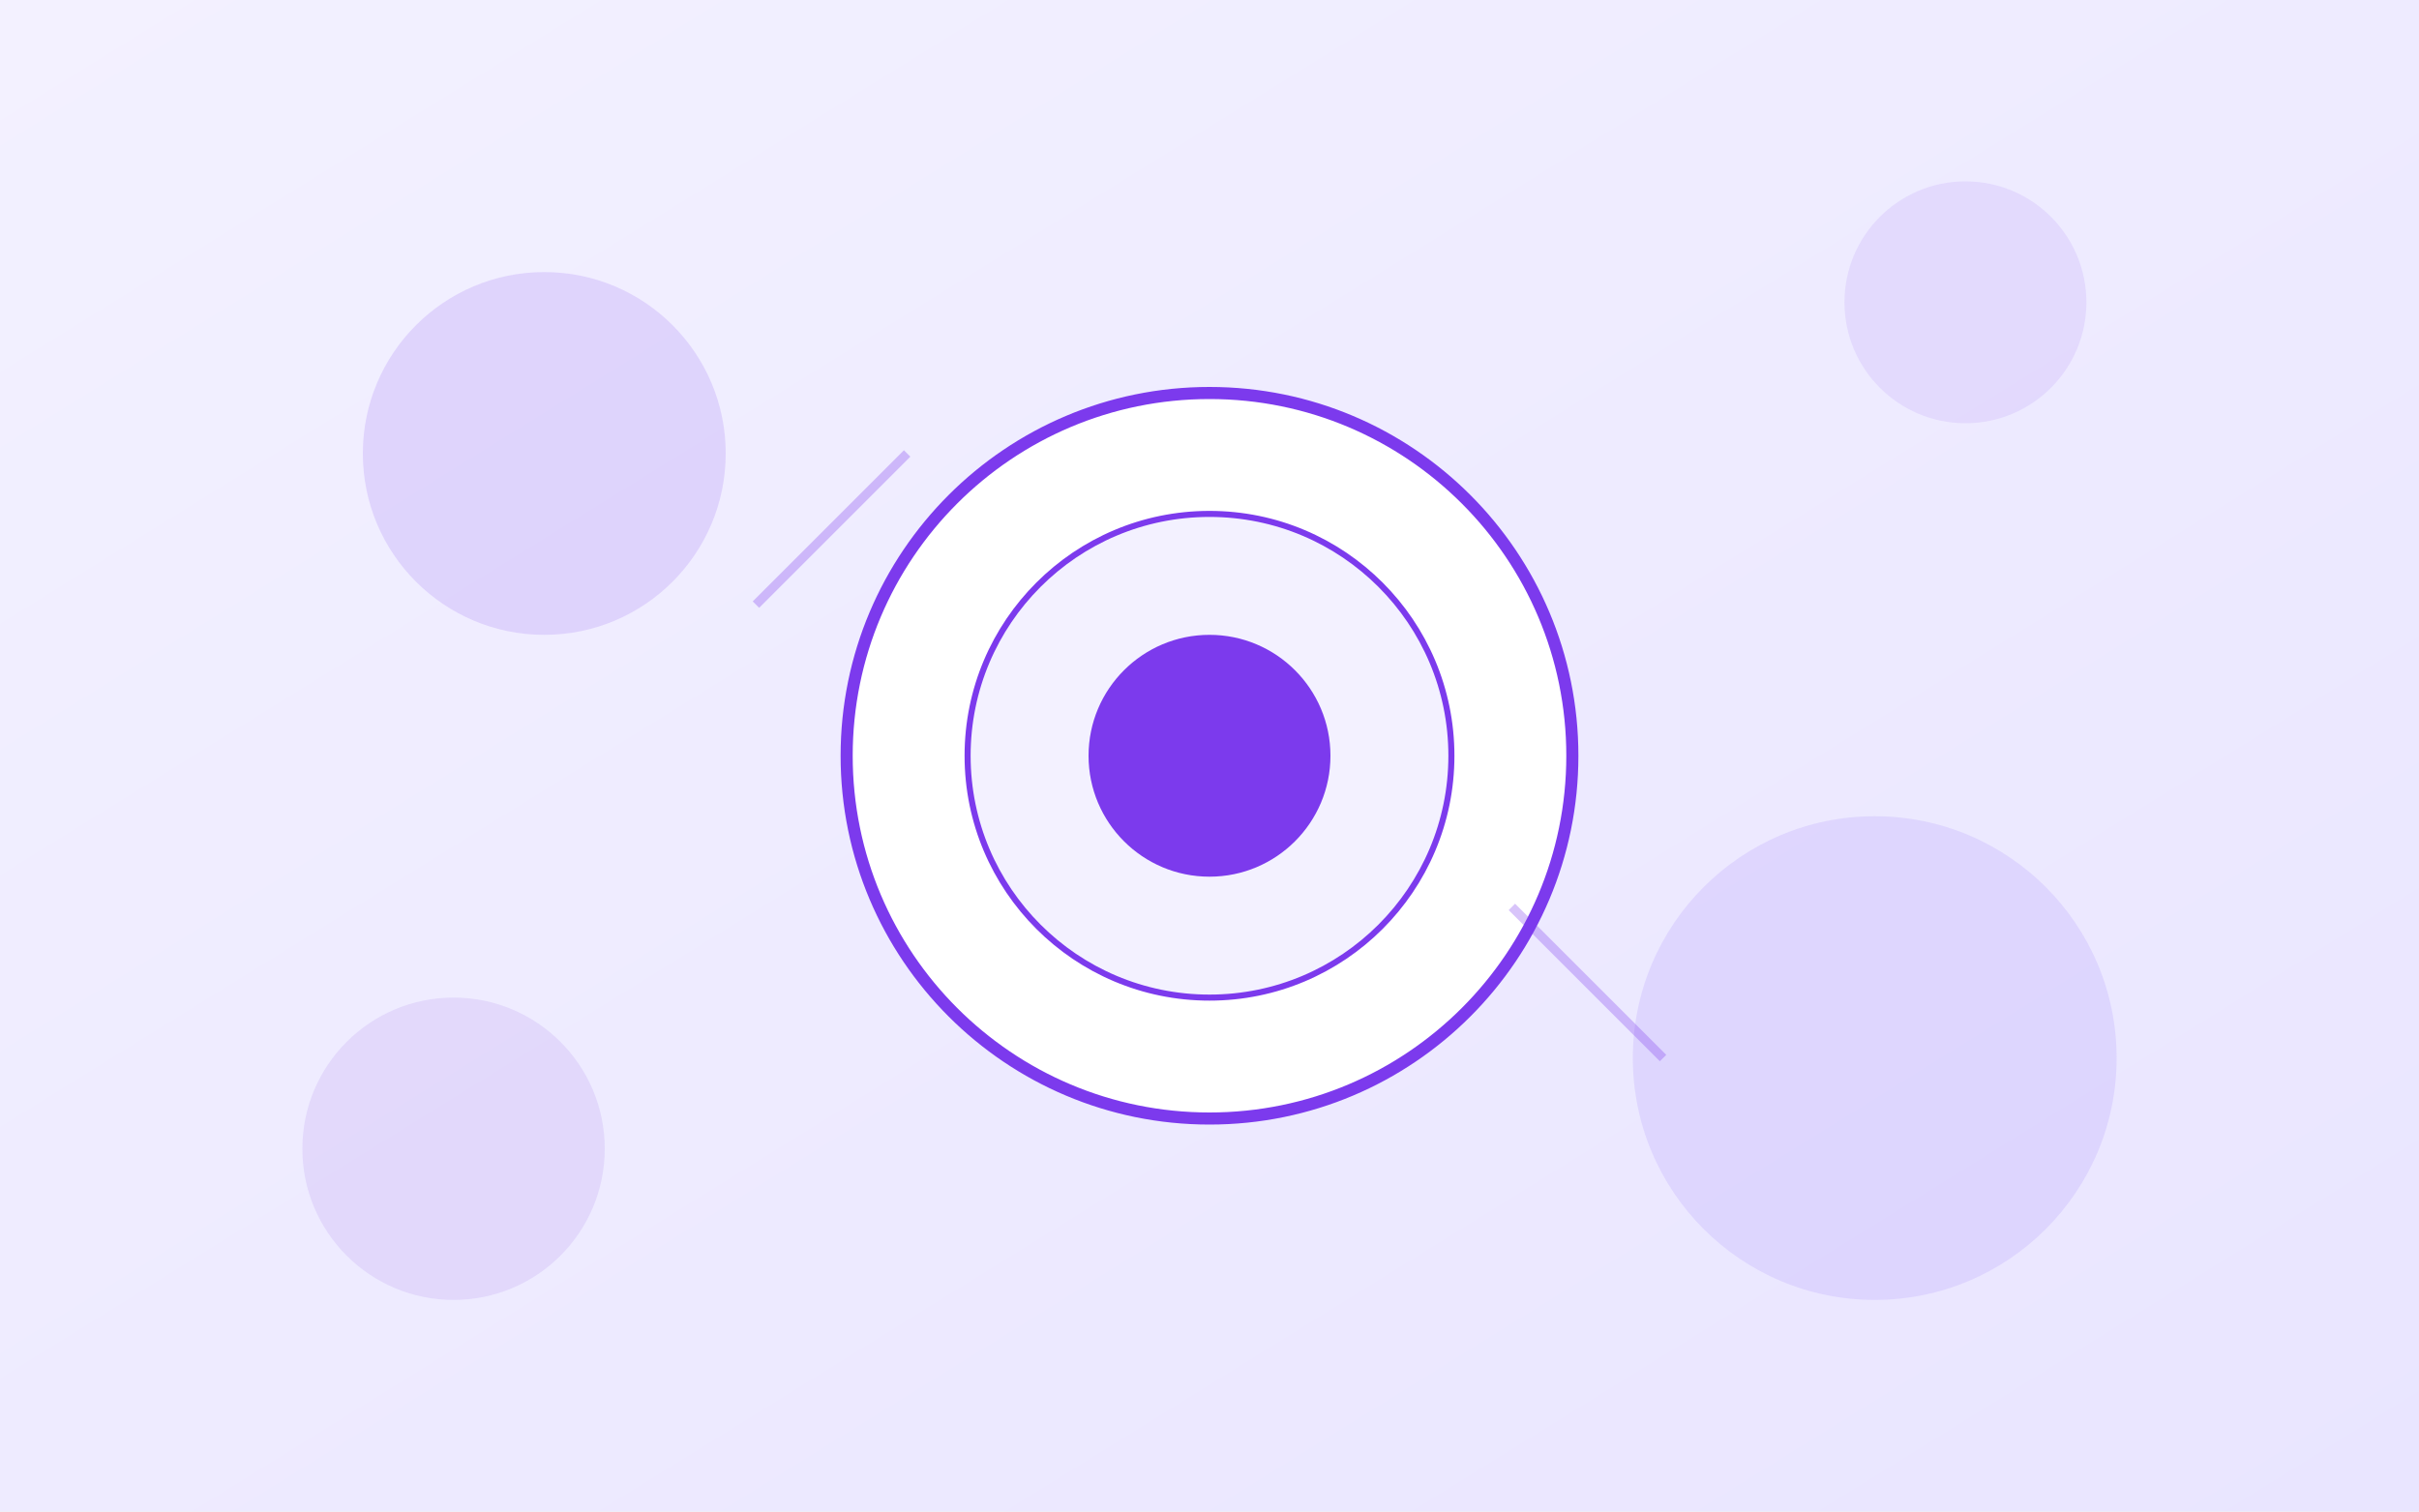
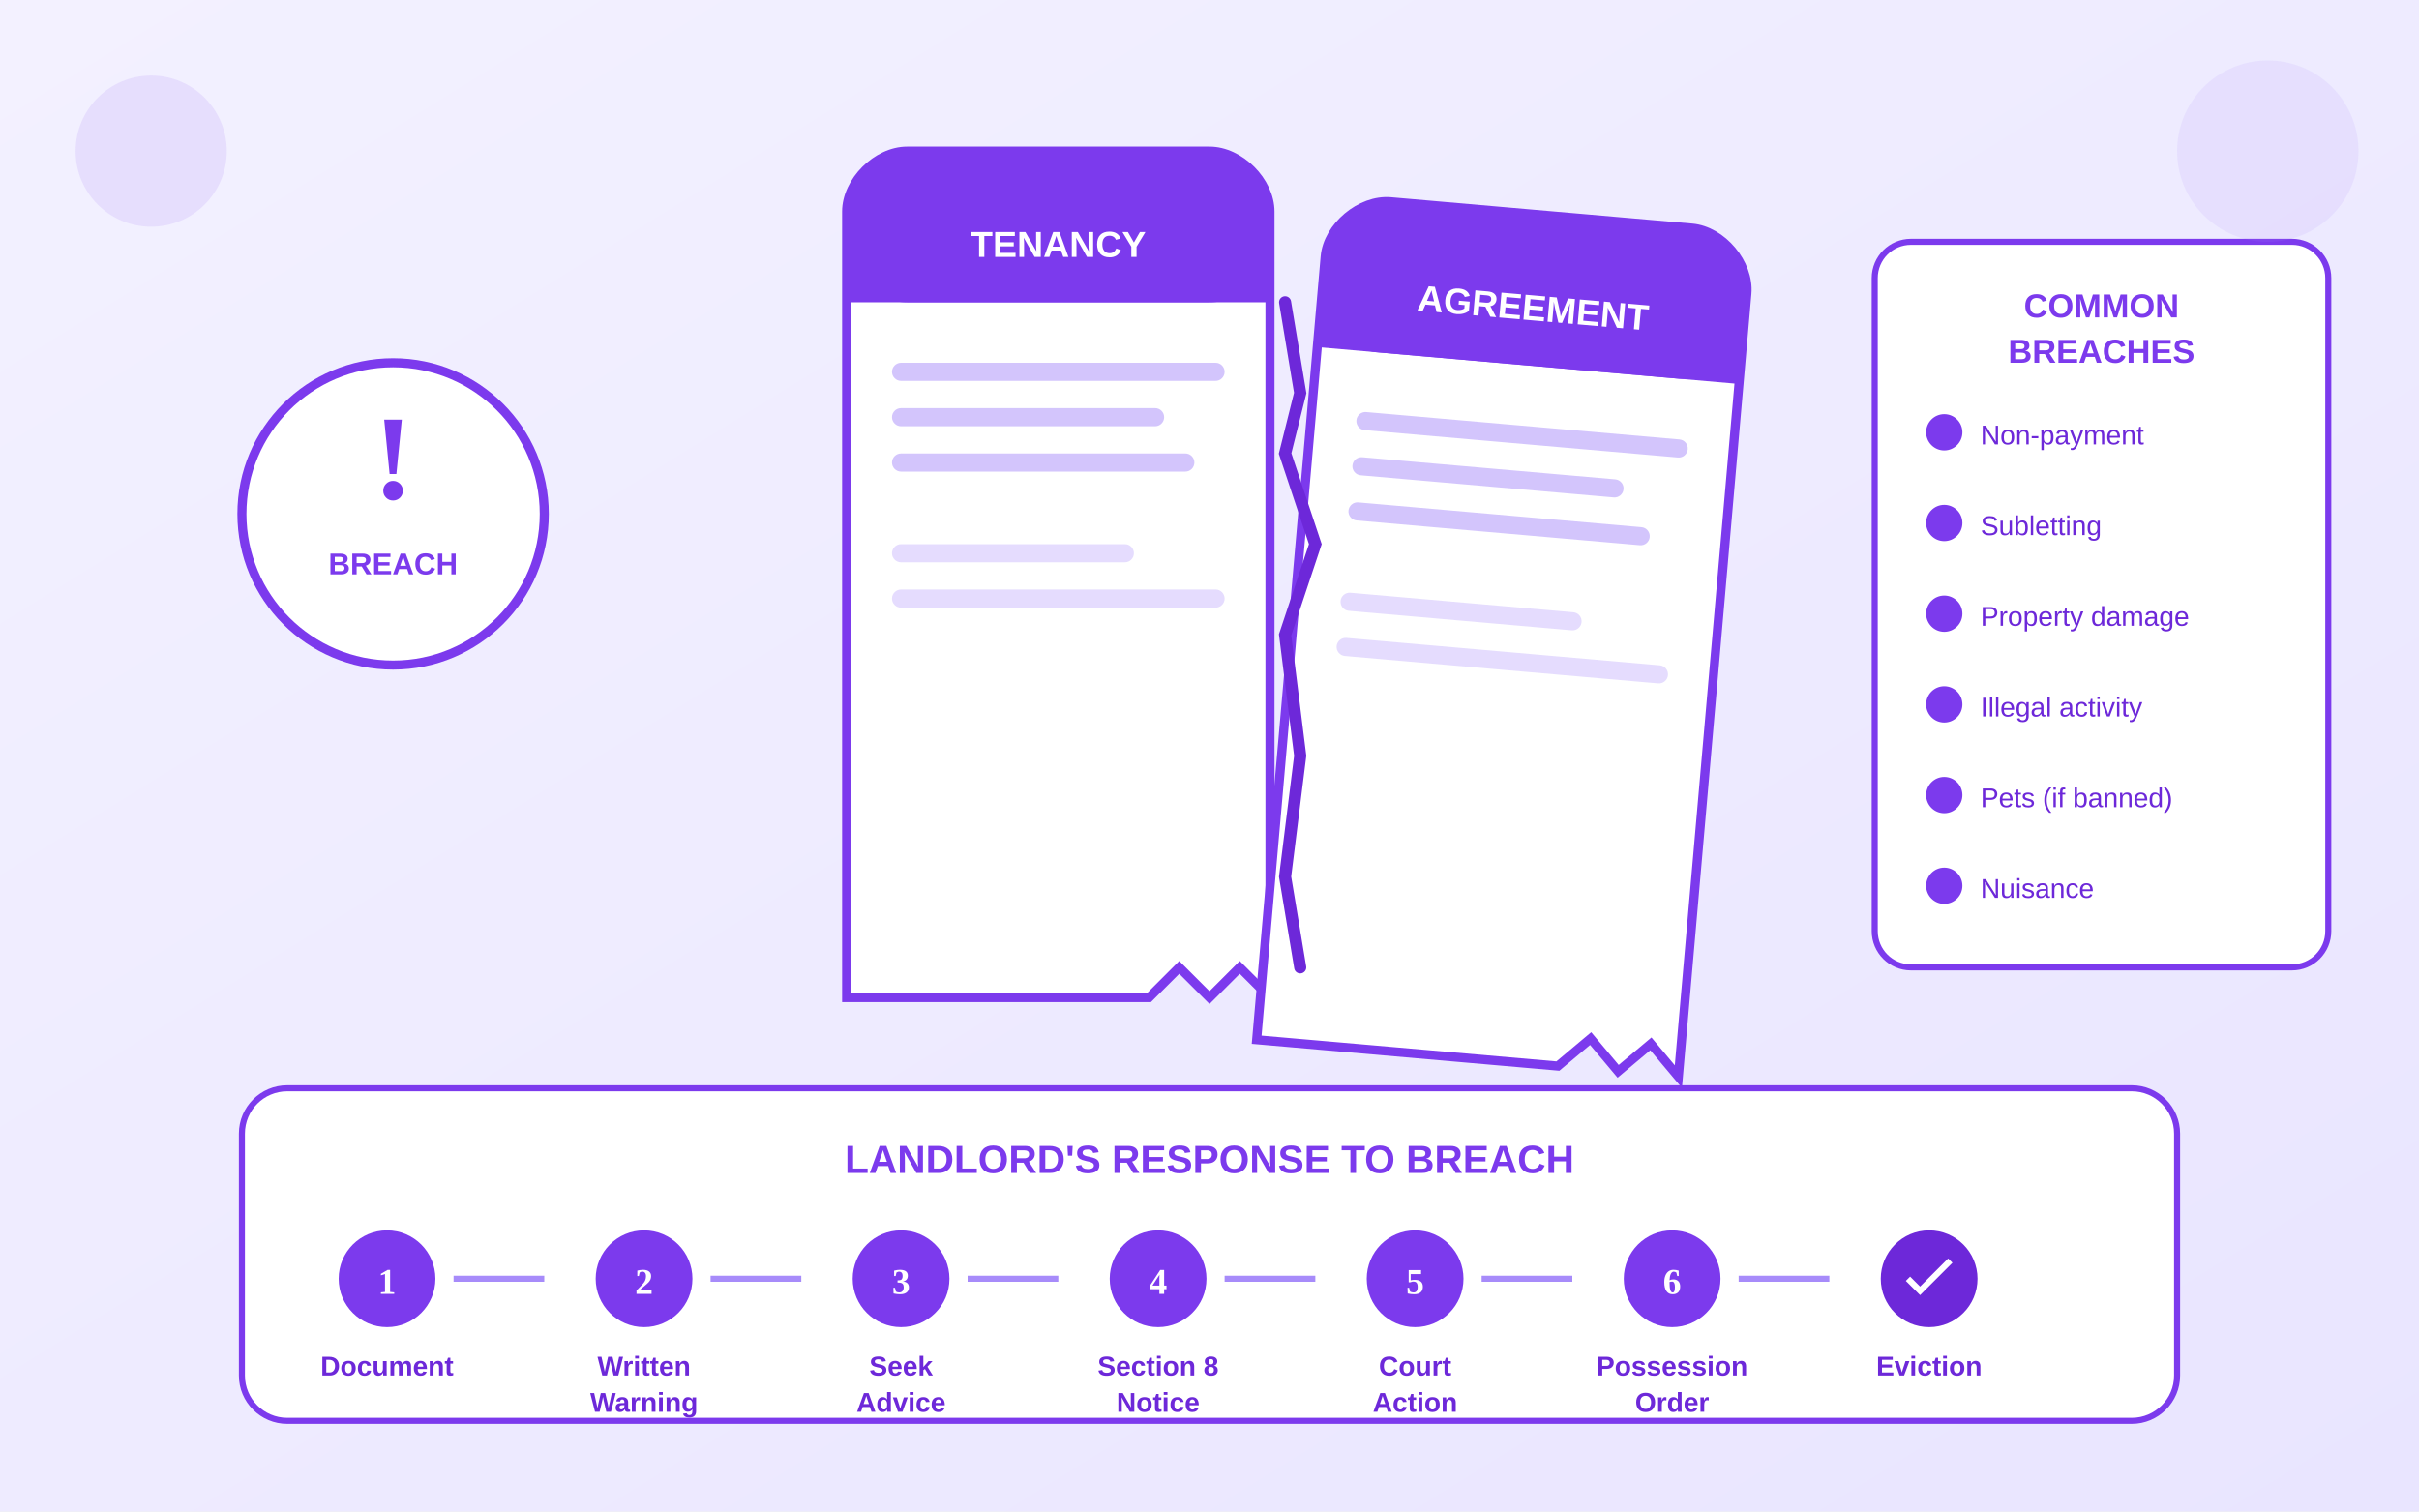
<svg xmlns="http://www.w3.org/2000/svg" viewBox="0 0 800 500">
  <defs>
    <linearGradient id="bgGrad" x1="0%" y1="0%" x2="100%" y2="100%">
      <stop offset="0%" style="stop-color:#F3F1FF" />
      <stop offset="100%" style="stop-color:#E9E5FF" />
    </linearGradient>
  </defs>
  <rect width="800" height="500" fill="url(#bgGrad)" />
-   <circle cx="400" cy="250" r="120" fill="white" stroke="#7C3AED" stroke-width="4" />
-   <circle cx="400" cy="250" r="80" fill="#F3F1FF" stroke="#7C3AED" stroke-width="2" />
-   <circle cx="400" cy="250" r="40" fill="#7C3AED" />
-   <circle cx="180" cy="150" r="60" fill="#7C3AED" opacity="0.15" />
-   <circle cx="620" cy="350" r="80" fill="#A78BFA" opacity="0.2" />
-   <circle cx="650" cy="100" r="40" fill="#7C3AED" opacity="0.1" />
-   <circle cx="150" cy="380" r="50" fill="#6D28D9" opacity="0.1" />
-   <line x1="250" y1="200" x2="300" y2="150" stroke="#7C3AED" stroke-width="3" opacity="0.3" />
-   <line x1="500" y1="300" x2="550" y2="350" stroke="#7C3AED" stroke-width="3" opacity="0.3" />
+   <g transform="translate(280, 50)">
+     <g transform="translate(0, 0)">
+       <path d="M0 20 L0 280 L100 280 L110 270 L120 280 L130 270 L140 280 L140 20 C140 10 130 0 120 0 L20 0 C10 0 0 10 0 20 Z" fill="white" stroke="#7C3AED" stroke-width="3" />
+       <rect x="0" y="0" width="140" height="50" rx="20" fill="#7C3AED" />
+       <rect x="0" y="35" width="140" height="15" fill="#7C3AED" />
+       <text x="70" y="35" text-anchor="middle" fill="white" font-size="12" font-weight="bold" font-family="Arial">TENANCY</text>
+       <rect x="15" y="70" width="110" height="6" rx="3" fill="#A78BFA" opacity="0.5" />
+       <rect x="15" y="85" width="90" height="6" rx="3" fill="#A78BFA" opacity="0.5" />
+       <rect x="15" y="100" width="100" height="6" rx="3" fill="#A78BFA" opacity="0.5" />
+       <rect x="15" y="130" width="80" height="6" rx="3" fill="#A78BFA" opacity="0.3" />
+       <rect x="15" y="145" width="110" height="6" rx="3" fill="#A78BFA" opacity="0.3" />
+     </g>
+     <g transform="translate(160, 15) rotate(5)">
+       <path d="M0 280 L0 20 C0 10 10 0 20 0 L120 0 C130 0 140 10 140 20 L140 280 L130 270 L120 280 L110 270 L100 280 L0 280 Z" fill="white" stroke="#7C3AED" stroke-width="3" />
+       <rect x="0" y="0" width="140" height="50" rx="20" fill="#7C3AED" />
+       <rect x="0" y="35" width="140" height="15" fill="#7C3AED" />
+       <text x="70" y="35" text-anchor="middle" fill="white" font-size="12" font-weight="bold" font-family="Arial">AGREEMENT</text>
+       <rect x="15" y="70" width="110" height="6" rx="3" fill="#A78BFA" opacity="0.5" />
+       <rect x="15" y="85" width="90" height="6" rx="3" fill="#A78BFA" opacity="0.5" />
+       <rect x="15" y="100" width="100" height="6" rx="3" fill="#A78BFA" opacity="0.5" />
+       <rect x="15" y="130" width="80" height="6" rx="3" fill="#A78BFA" opacity="0.3" />
+       <rect x="15" y="145" width="110" height="6" rx="3" fill="#A78BFA" opacity="0.3" />
+     </g>
+     <path d="M145 50 L150 80 L145 100 L155 130 L145 160 L150 200 L145 240 L150 270" stroke="#6D28D9" stroke-width="4" fill="none" stroke-linecap="round" />
+   </g>
+   <g transform="translate(80, 120)">
+     <circle cx="50" cy="50" r="50" fill="white" stroke="#7C3AED" stroke-width="3" />
+     <text x="50" y="45" text-anchor="middle" fill="#7C3AED" font-size="40" font-weight="bold">!</text>
+     <text x="50" y="70" text-anchor="middle" fill="#7C3AED" font-size="10" font-weight="bold" font-family="Arial">BREACH</text>
+   </g>
+   <g transform="translate(620, 80)">
+     <rect x="0" y="0" width="150" height="240" rx="12" fill="white" stroke="#7C3AED" stroke-width="2" />
+     <text x="75" y="25" text-anchor="middle" fill="#7C3AED" font-size="11" font-weight="bold" font-family="Arial">COMMON</text>
+     <text x="75" y="40" text-anchor="middle" fill="#7C3AED" font-size="11" font-weight="bold" font-family="Arial">BREACHES</text>
+     <g transform="translate(15, 55)">
+       <circle cx="8" cy="8" r="6" fill="#7C3AED" />
+       <text x="20" y="12" fill="#6D28D9" font-size="9" font-family="Arial">Non-payment</text>
+     </g>
+     <g transform="translate(15, 85)">
+       <circle cx="8" cy="8" r="6" fill="#7C3AED" />
+       <text x="20" y="12" fill="#6D28D9" font-size="9" font-family="Arial">Subletting</text>
+     </g>
+     <g transform="translate(15, 115)">
+       <circle cx="8" cy="8" r="6" fill="#7C3AED" />
+       <text x="20" y="12" fill="#6D28D9" font-size="9" font-family="Arial">Property damage</text>
+     </g>
+     <g transform="translate(15, 145)">
+       <circle cx="8" cy="8" r="6" fill="#7C3AED" />
+       <text x="20" y="12" fill="#6D28D9" font-size="9" font-family="Arial">Illegal activity</text>
+     </g>
+     <g transform="translate(15, 175)">
+       <circle cx="8" cy="8" r="6" fill="#7C3AED" />
+       <text x="20" y="12" fill="#6D28D9" font-size="9" font-family="Arial">Pets (if banned)</text>
+     </g>
+     <g transform="translate(15, 205)">
+       <circle cx="8" cy="8" r="6" fill="#7C3AED" />
+       <text x="20" y="12" fill="#6D28D9" font-size="9" font-family="Arial">Nuisance</text>
+     </g>
+   </g>
+   <g transform="translate(80, 360)">
+     <rect x="0" y="0" width="640" height="110" rx="15" fill="white" stroke="#7C3AED" stroke-width="2" />
+     <text x="320" y="28" text-anchor="middle" fill="#7C3AED" font-size="13" font-weight="bold" font-family="Arial">LANDLORD'S RESPONSE TO BREACH</text>
+     <g transform="translate(30, 45)">
+       <circle cx="18" cy="18" r="16" fill="#7C3AED" />
+       <text x="18" y="23" text-anchor="middle" fill="white" font-size="12" font-weight="bold">1</text>
+       <text x="18" y="50" text-anchor="middle" fill="#6D28D9" font-size="9" font-weight="bold" font-family="Arial">Document</text>
+     </g>
+     <path d="M70 63 L100 63" stroke="#A78BFA" stroke-width="2" />
+     <g transform="translate(115, 45)">
+       <circle cx="18" cy="18" r="16" fill="#7C3AED" />
+       <text x="18" y="23" text-anchor="middle" fill="white" font-size="12" font-weight="bold">2</text>
+       <text x="18" y="50" text-anchor="middle" fill="#6D28D9" font-size="9" font-weight="bold" font-family="Arial">Written</text>
+       <text x="18" y="62" text-anchor="middle" fill="#6D28D9" font-size="9" font-weight="bold" font-family="Arial">Warning</text>
+     </g>
+     <path d="M155 63 L185 63" stroke="#A78BFA" stroke-width="2" />
+     <g transform="translate(200, 45)">
+       <circle cx="18" cy="18" r="16" fill="#7C3AED" />
+       <text x="18" y="23" text-anchor="middle" fill="white" font-size="12" font-weight="bold">3</text>
+       <text x="18" y="50" text-anchor="middle" fill="#6D28D9" font-size="9" font-weight="bold" font-family="Arial">Seek</text>
+       <text x="18" y="62" text-anchor="middle" fill="#6D28D9" font-size="9" font-weight="bold" font-family="Arial">Advice</text>
+     </g>
+     <path d="M240 63 L270 63" stroke="#A78BFA" stroke-width="2" />
+     <g transform="translate(285, 45)">
+       <circle cx="18" cy="18" r="16" fill="#7C3AED" />
+       <text x="18" y="23" text-anchor="middle" fill="white" font-size="12" font-weight="bold">4</text>
+       <text x="18" y="50" text-anchor="middle" fill="#6D28D9" font-size="9" font-weight="bold" font-family="Arial">Section 8</text>
+       <text x="18" y="62" text-anchor="middle" fill="#6D28D9" font-size="9" font-weight="bold" font-family="Arial">Notice</text>
+     </g>
+     <path d="M325 63 L355 63" stroke="#A78BFA" stroke-width="2" />
+     <g transform="translate(370, 45)">
+       <circle cx="18" cy="18" r="16" fill="#7C3AED" />
+       <text x="18" y="23" text-anchor="middle" fill="white" font-size="12" font-weight="bold">5</text>
+       <text x="18" y="50" text-anchor="middle" fill="#6D28D9" font-size="9" font-weight="bold" font-family="Arial">Court</text>
+       <text x="18" y="62" text-anchor="middle" fill="#6D28D9" font-size="9" font-weight="bold" font-family="Arial">Action</text>
+     </g>
+     <path d="M410 63 L440 63" stroke="#A78BFA" stroke-width="2" />
+     <g transform="translate(455, 45)">
+       <circle cx="18" cy="18" r="16" fill="#7C3AED" />
+       <text x="18" y="23" text-anchor="middle" fill="white" font-size="12" font-weight="bold">6</text>
+       <text x="18" y="50" text-anchor="middle" fill="#6D28D9" font-size="9" font-weight="bold" font-family="Arial">Possession</text>
+       <text x="18" y="62" text-anchor="middle" fill="#6D28D9" font-size="9" font-weight="bold" font-family="Arial">Order</text>
+     </g>
+     <path d="M495 63 L525 63" stroke="#A78BFA" stroke-width="2" />
+     <g transform="translate(540, 45)">
+       <circle cx="18" cy="18" r="16" fill="#6D28D9" />
+       <path d="M11 18 L15 22 L25 12" stroke="white" stroke-width="2" fill="none" />
+       <text x="18" y="50" text-anchor="middle" fill="#6D28D9" font-size="9" font-weight="bold" font-family="Arial">Eviction</text>
+     </g>
+   </g>
+   <circle cx="50" cy="50" r="25" fill="#7C3AED" opacity="0.1" />
+   <circle cx="750" cy="50" r="30" fill="#A78BFA" opacity="0.12" />
</svg>
